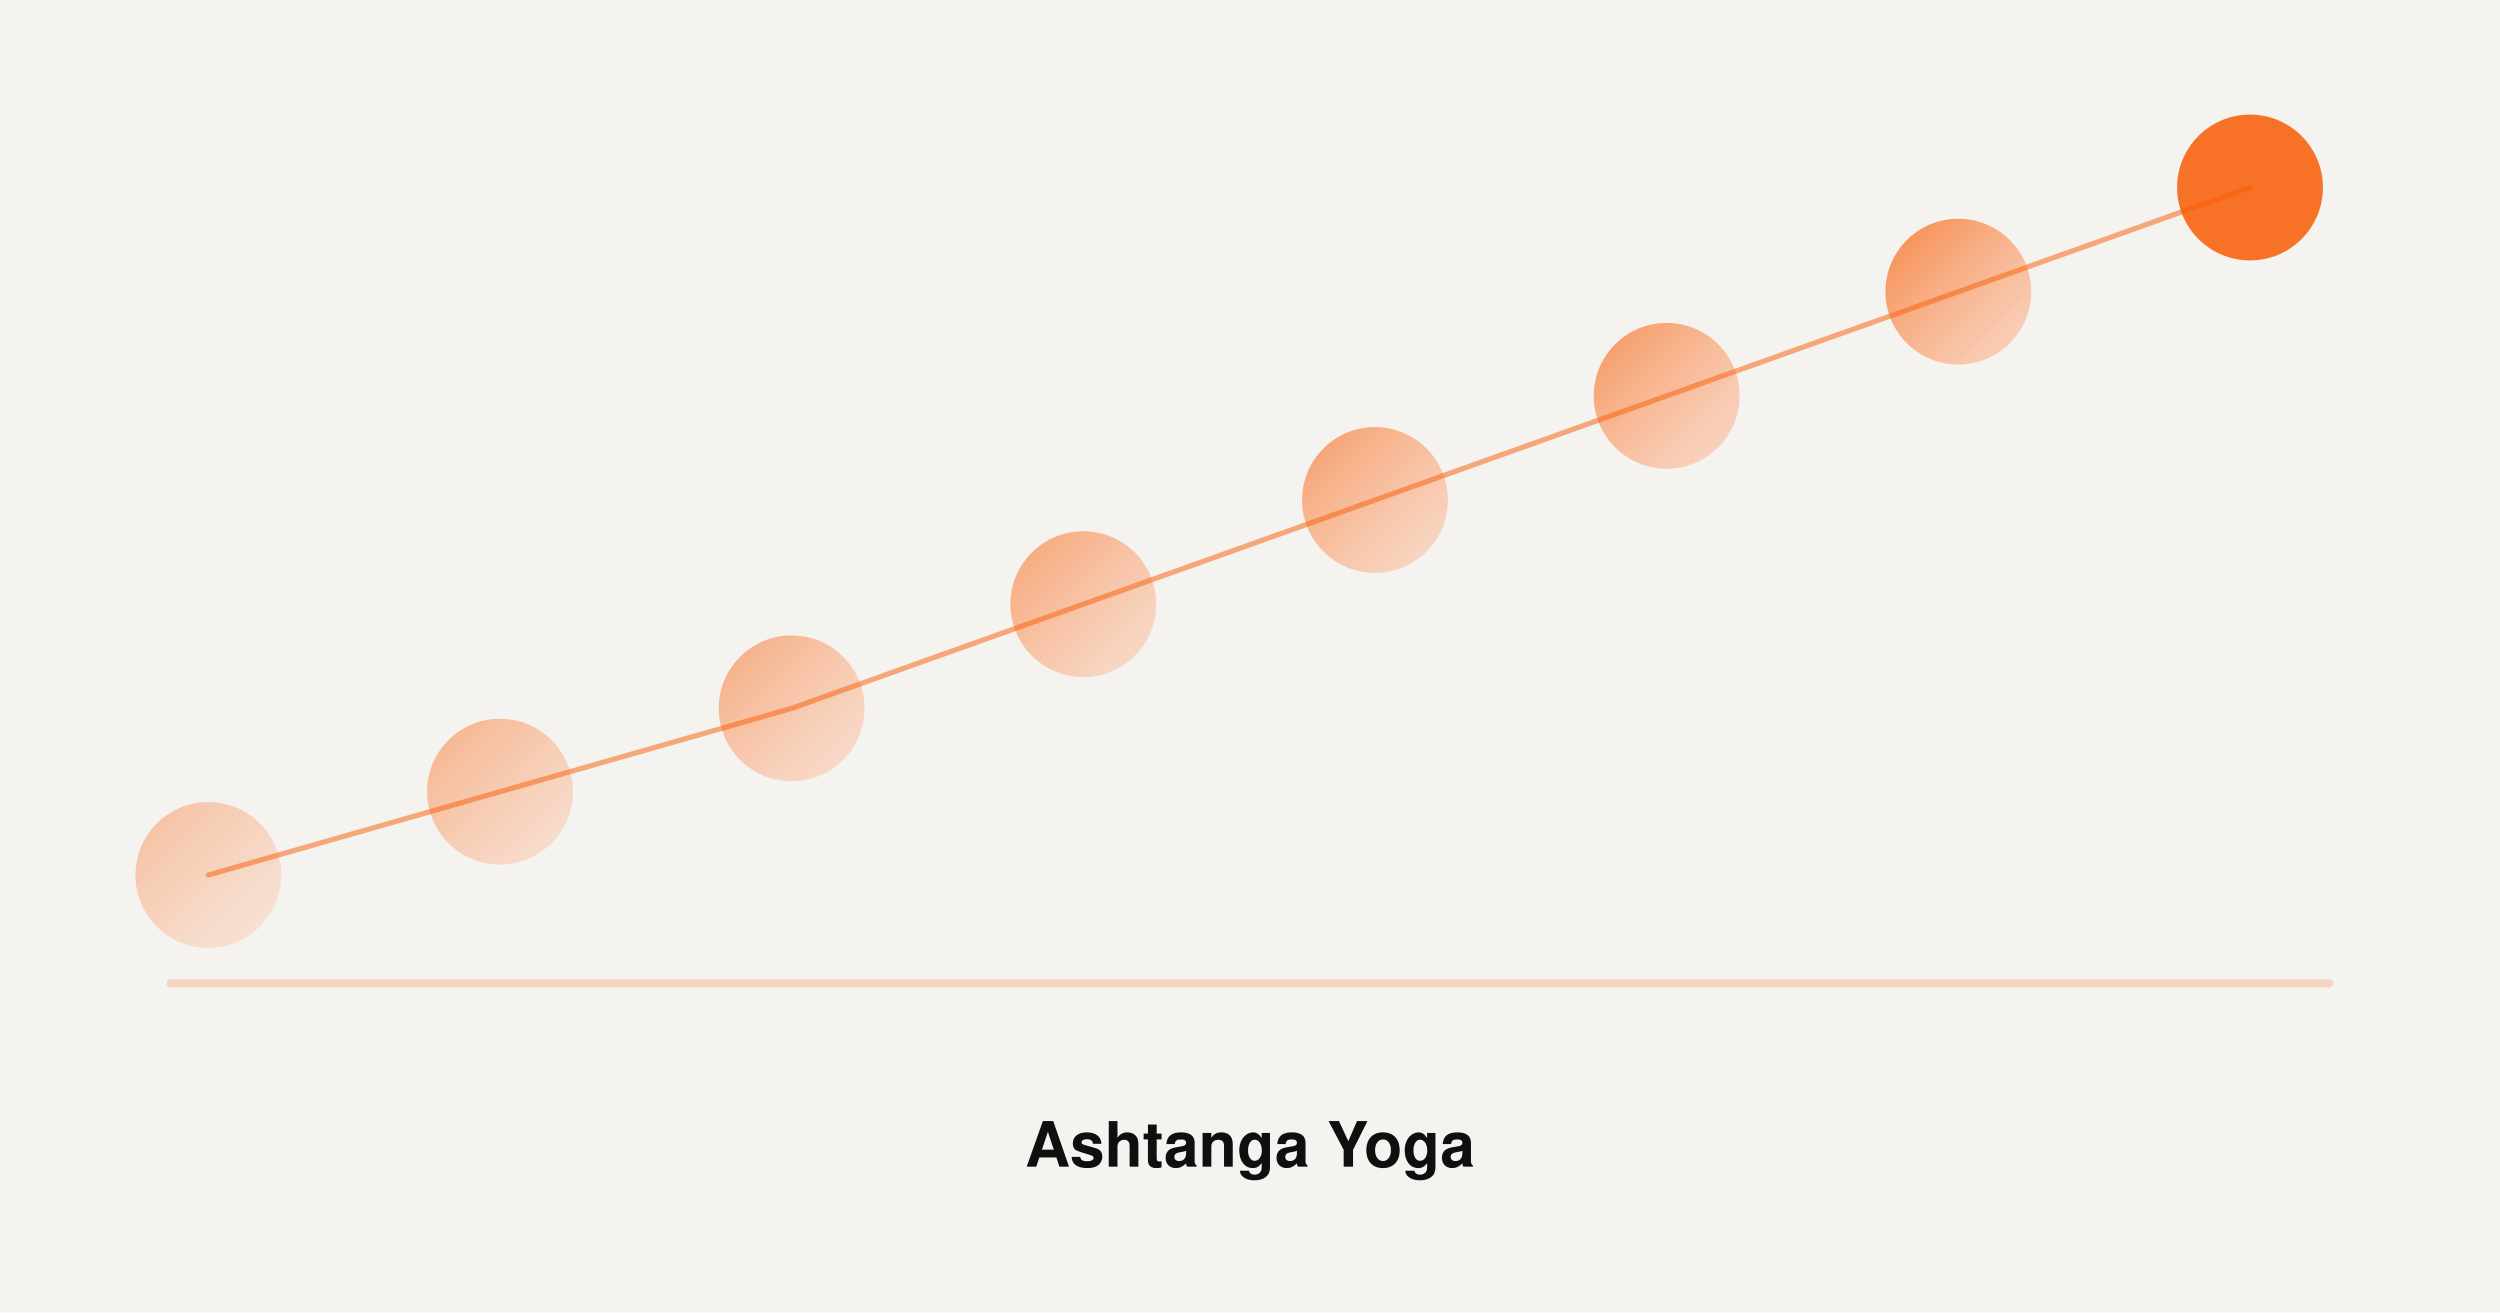
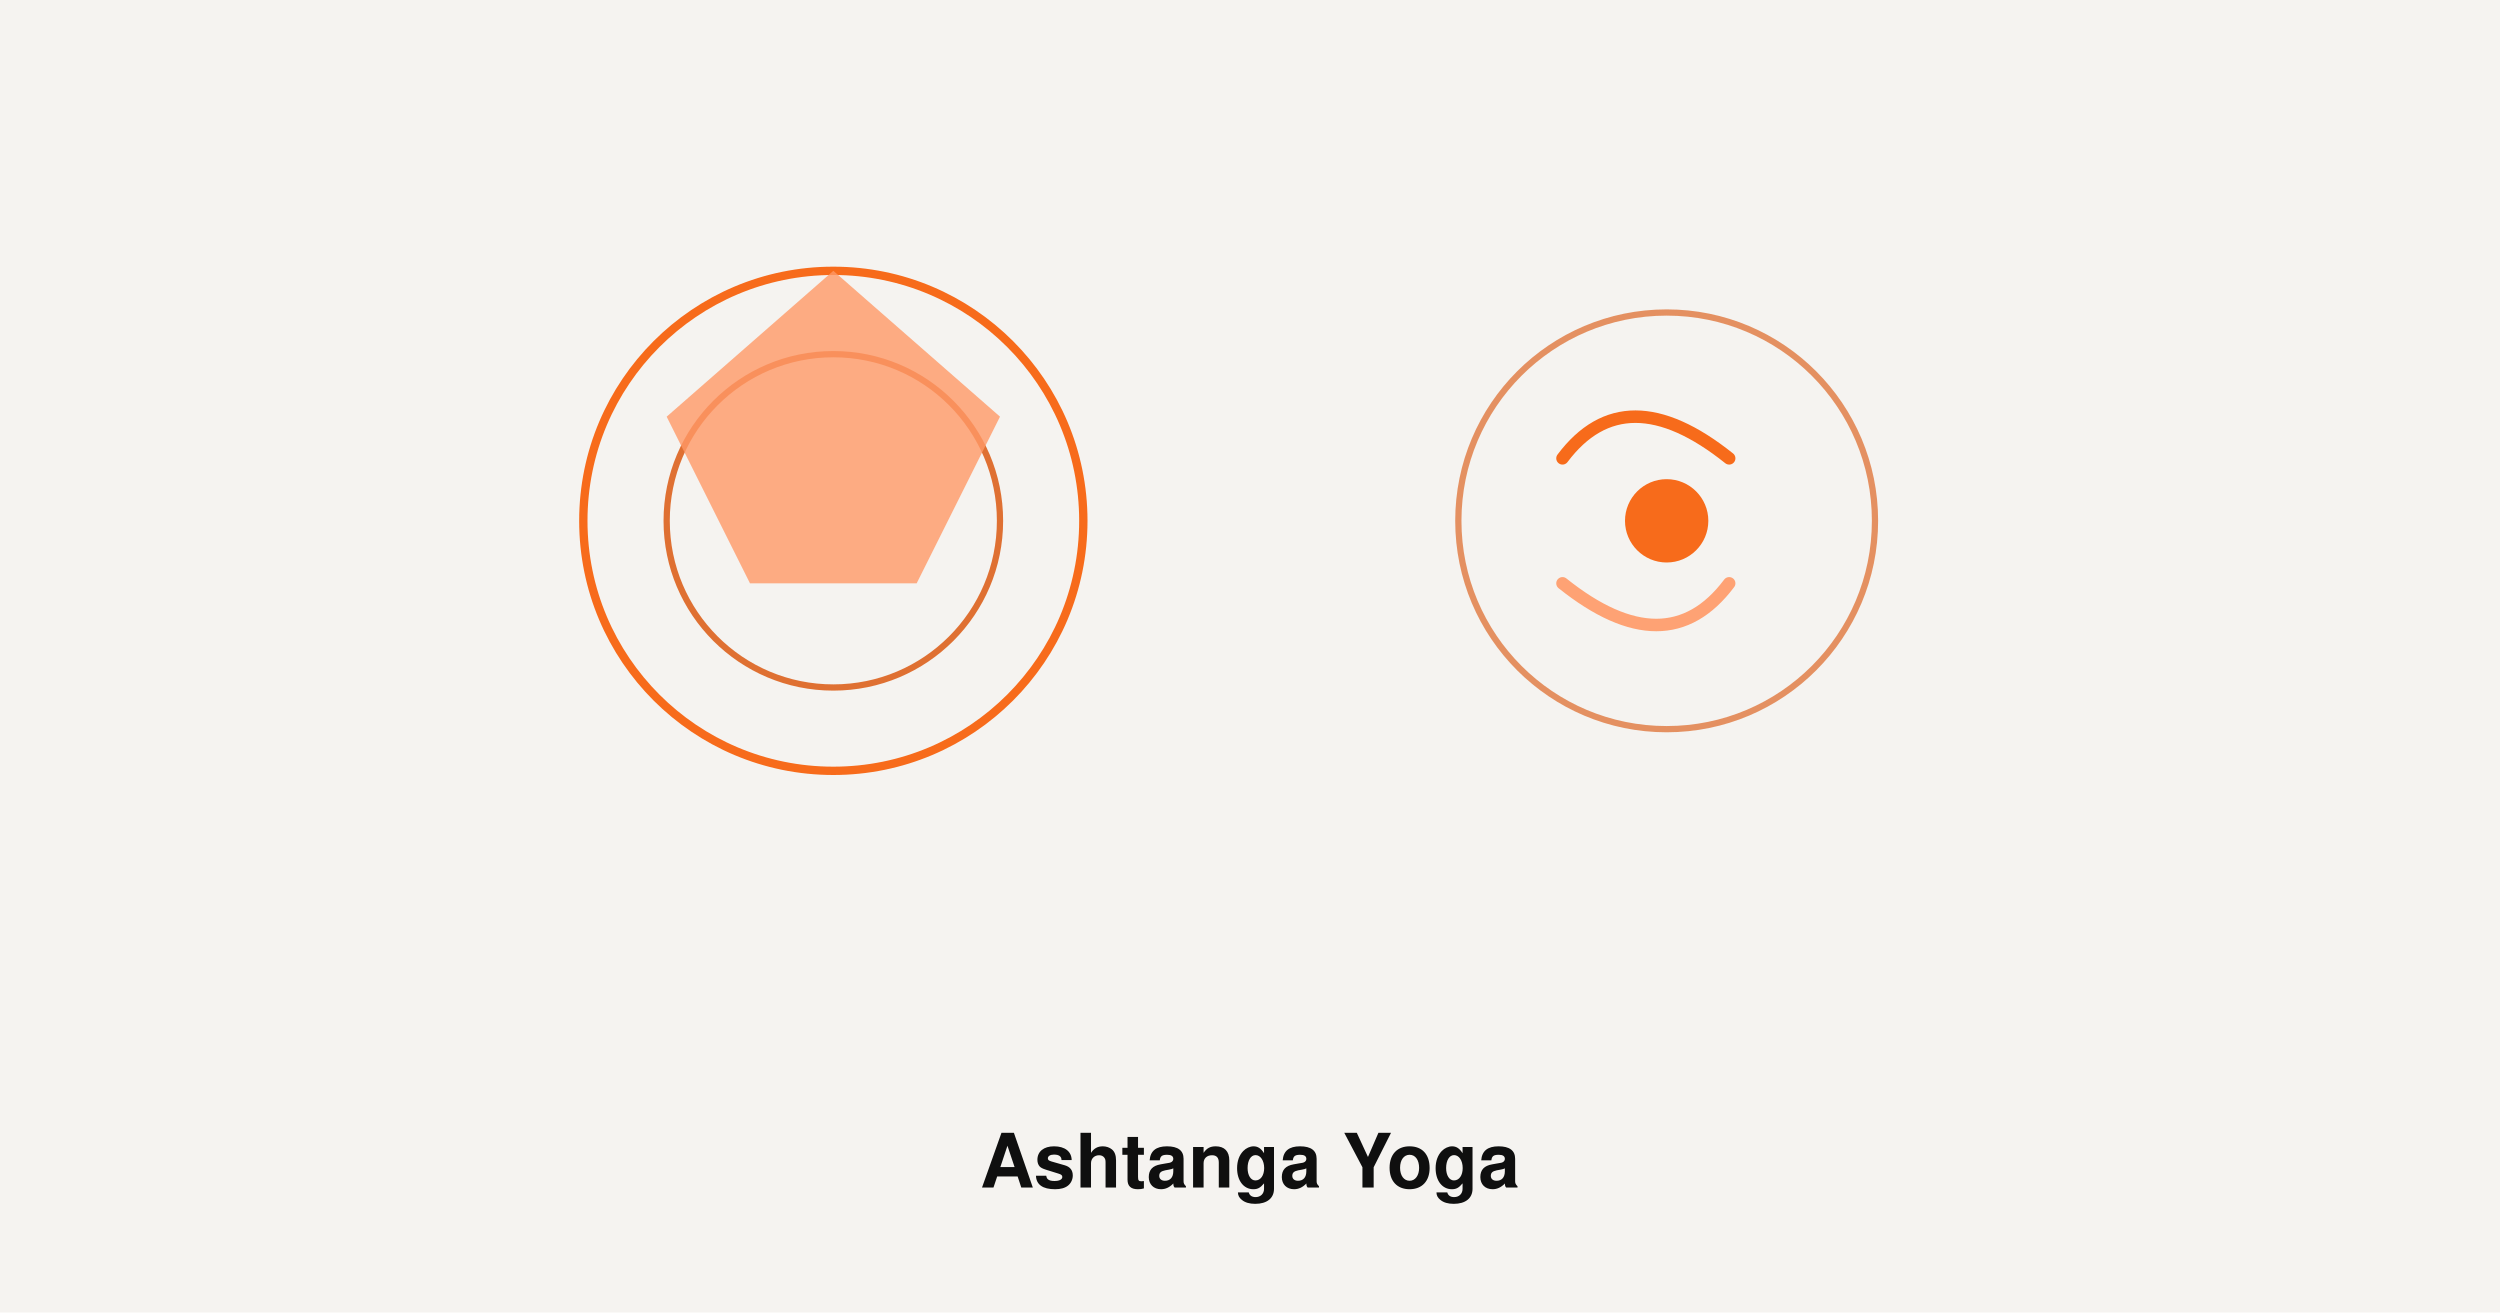
<svg xmlns="http://www.w3.org/2000/svg" viewBox="0 0 1200 630">
  <rect width="1200" height="630" fill="#f5f3f0" />
-   <defs>
-     <linearGradient id="ashtangaGrad" x1="0%" y1="0%" x2="100%" y2="100%">
-       <stop offset="0%" style="stop-color:#f75c03;stop-opacity:0.9" />
-       <stop offset="100%" style="stop-color:#ff9966;stop-opacity:0.4" />
-     </linearGradient>
-   </defs>
-   <circle cx="100" cy="420" r="35" fill="url(#ashtangaGrad)" opacity="0.4" />
-   <circle cx="240" cy="380" r="35" fill="url(#ashtangaGrad)" opacity="0.5" />
-   <circle cx="380" cy="340" r="35" fill="url(#ashtangaGrad)" opacity="0.55" />
-   <circle cx="520" cy="290" r="35" fill="url(#ashtangaGrad)" opacity="0.6" />
-   <circle cx="660" cy="240" r="35" fill="url(#ashtangaGrad)" opacity="0.65" />
-   <circle cx="800" cy="190" r="35" fill="url(#ashtangaGrad)" opacity="0.7" />
-   <circle cx="940" cy="140" r="35" fill="url(#ashtangaGrad)" opacity="0.8" />
-   <circle cx="1080" cy="90" r="35" fill="#f75c03" opacity="0.85" />
-   <polyline points="100,420 240,380 380,340 520,290 660,240 800,190 940,140 1080,90" stroke="#f75c03" stroke-width="2.5" fill="none" opacity="0.5" stroke-linecap="round" />
-   <rect x="80" y="470" width="1040" height="4" rx="2" fill="#f75c03" opacity="0.2" />
-   <text x="600" y="560" font-family="Abacaxi, Helvetica, Arial, sans-serif" font-size="30" font-weight="bold" fill="#0f0f0f" text-anchor="middle">
+   <g id="ashtanga-cycle">
+     <circle cx="400" cy="250" r="120" fill="none" stroke="#f75c03" stroke-width="4" opacity="0.9" />
+     <circle cx="400" cy="250" r="80" fill="none" stroke="#d94f02" stroke-width="3" opacity="0.8" />
+     <path d="M 400 130 L 480 200 L 440 280 L 360 280 L 320 200 Z" fill="#ff9966" opacity="0.8" />
+   </g>
+   <g id="breathing-cycle">
+     <circle cx="800" cy="250" r="100" fill="none" stroke="#d94f02" stroke-width="3" opacity="0.6" />
+     <path d="M 750 220 Q 780 180 830 220" fill="none" stroke="#f75c03" stroke-width="6" opacity="0.9" stroke-linecap="round" />
+     <path d="M 830 280 Q 800 320 750 280" fill="none" stroke="#ff9966" stroke-width="6" opacity="0.9" stroke-linecap="round" />
+     <circle cx="800" cy="250" r="20" fill="#f75c03" opacity="0.9" />
+   </g>
+   <text x="600" y="570" font-family="Abacaxi, Helvetica, Arial, sans-serif" font-size="36" font-weight="bold" fill="#0f0f0f" text-anchor="middle">
    Ashtanga Yoga
  </text>
</svg>
